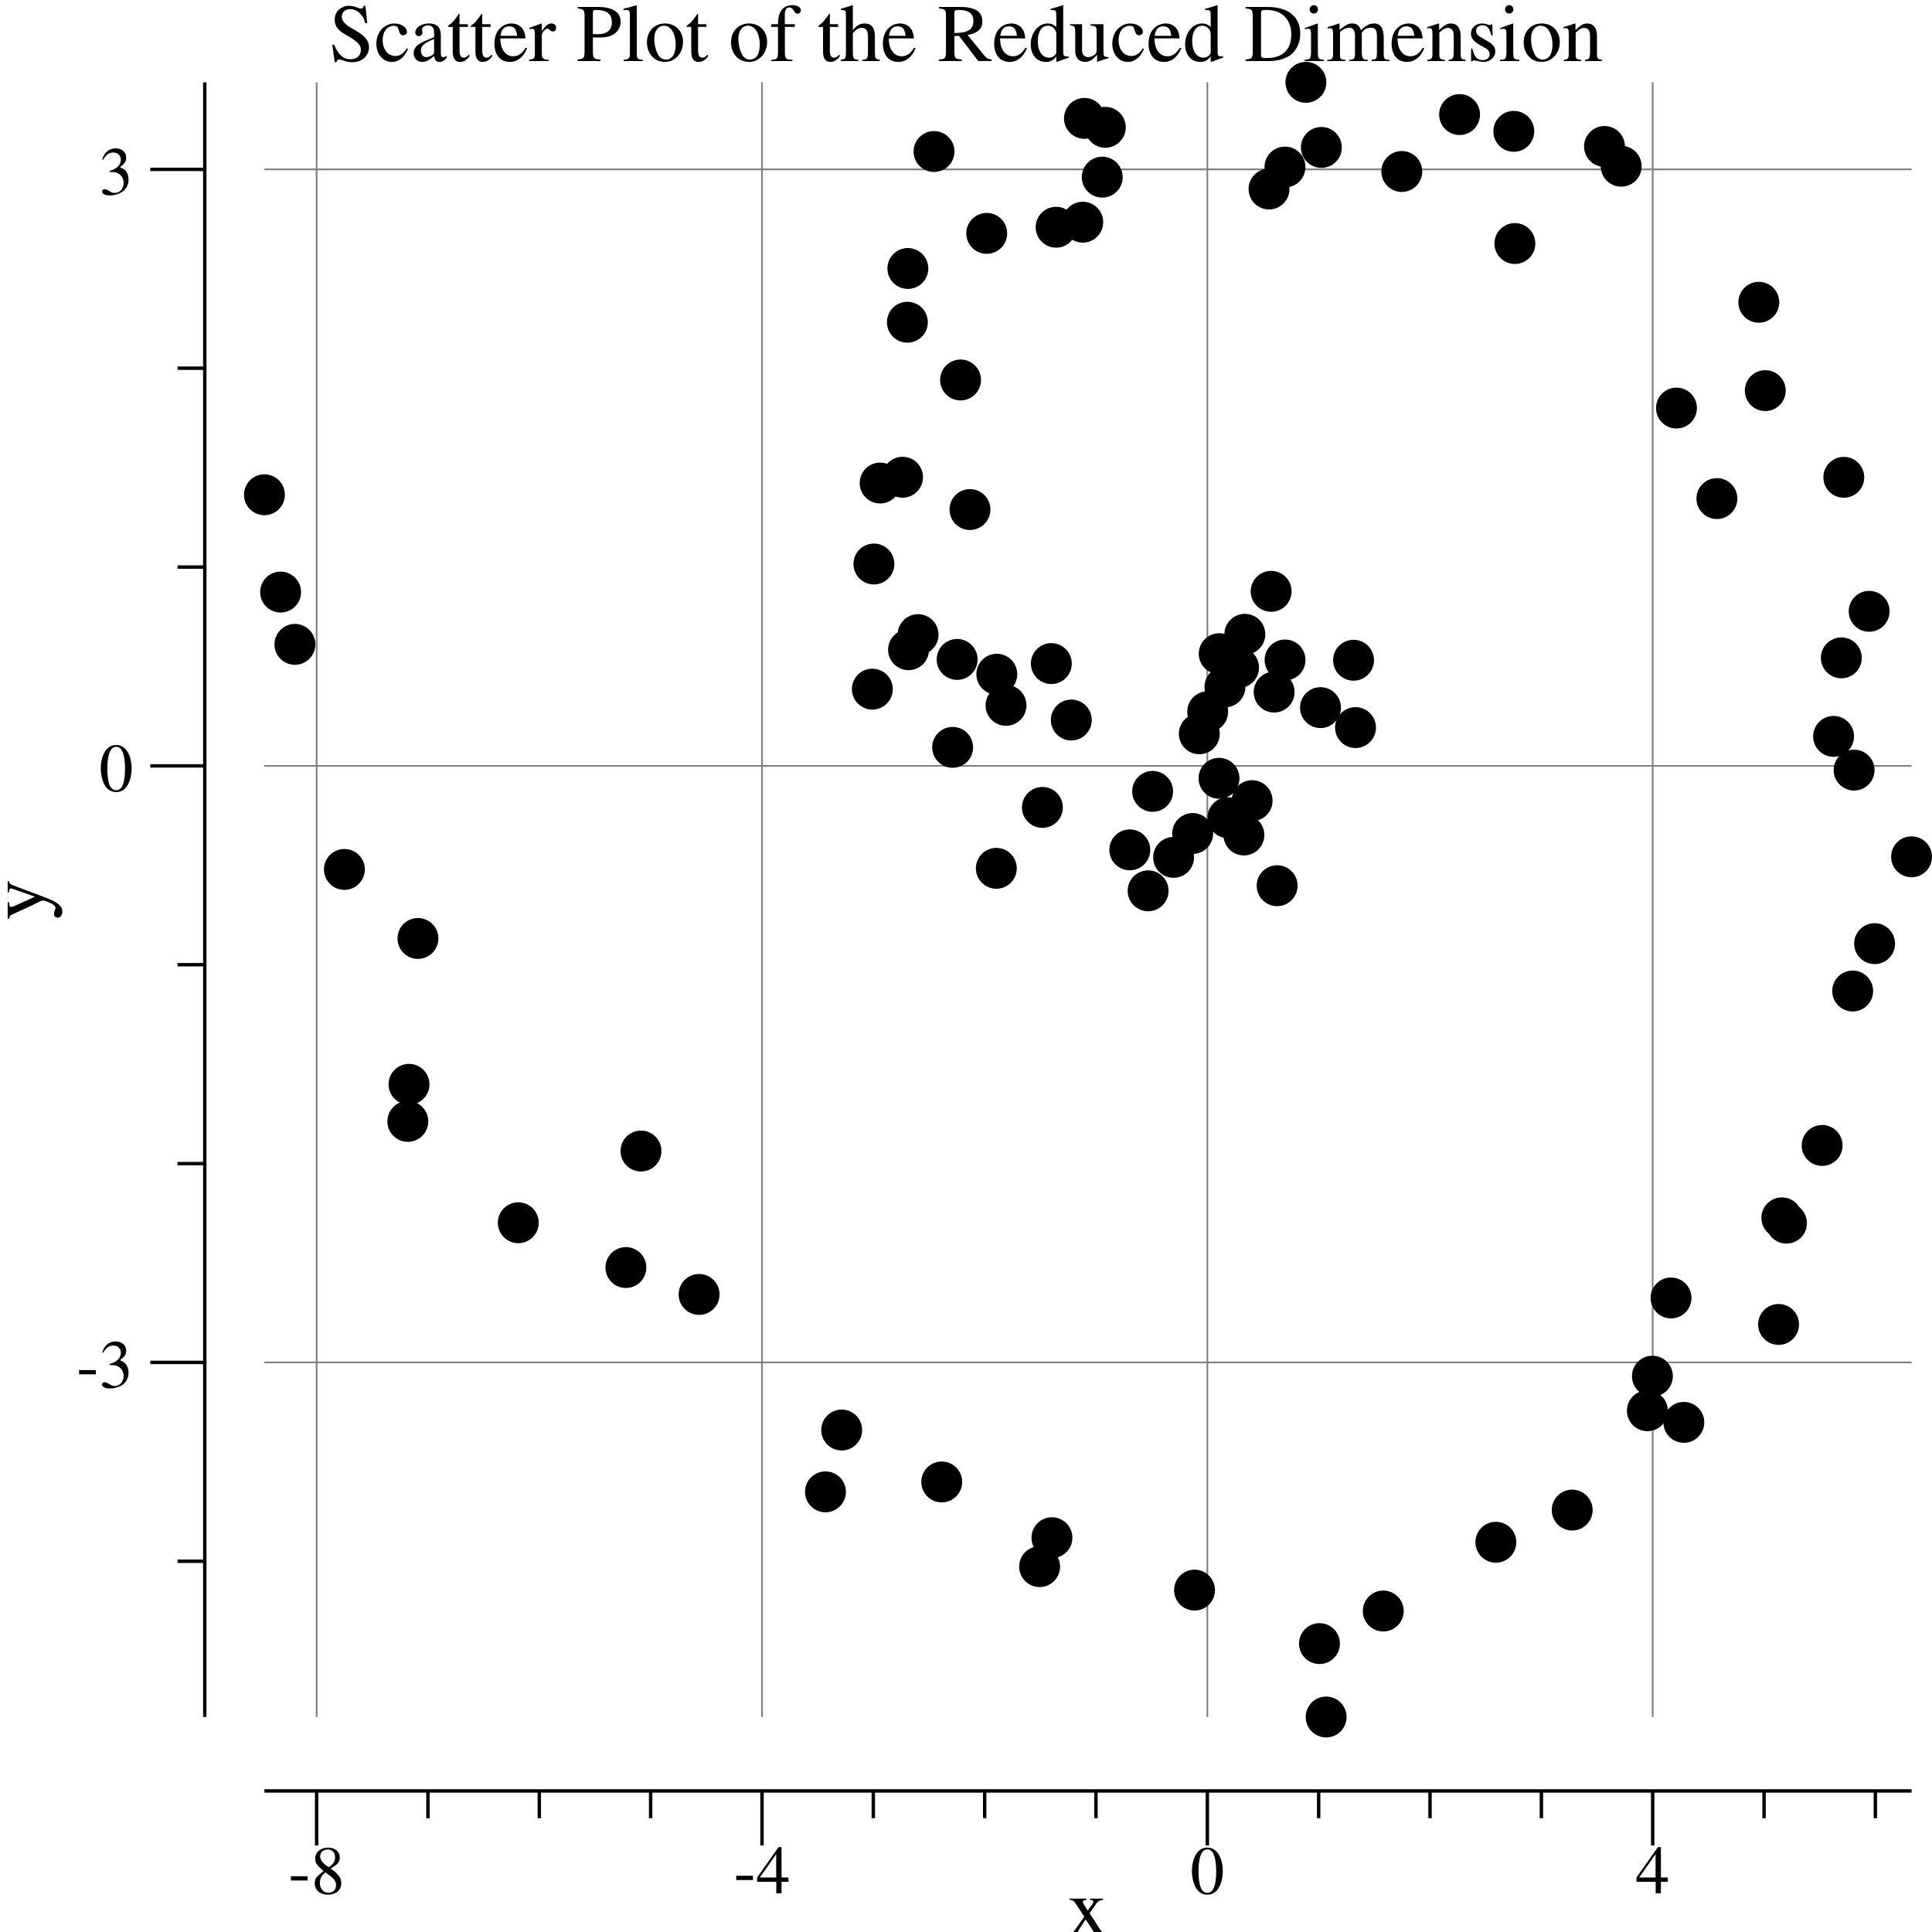
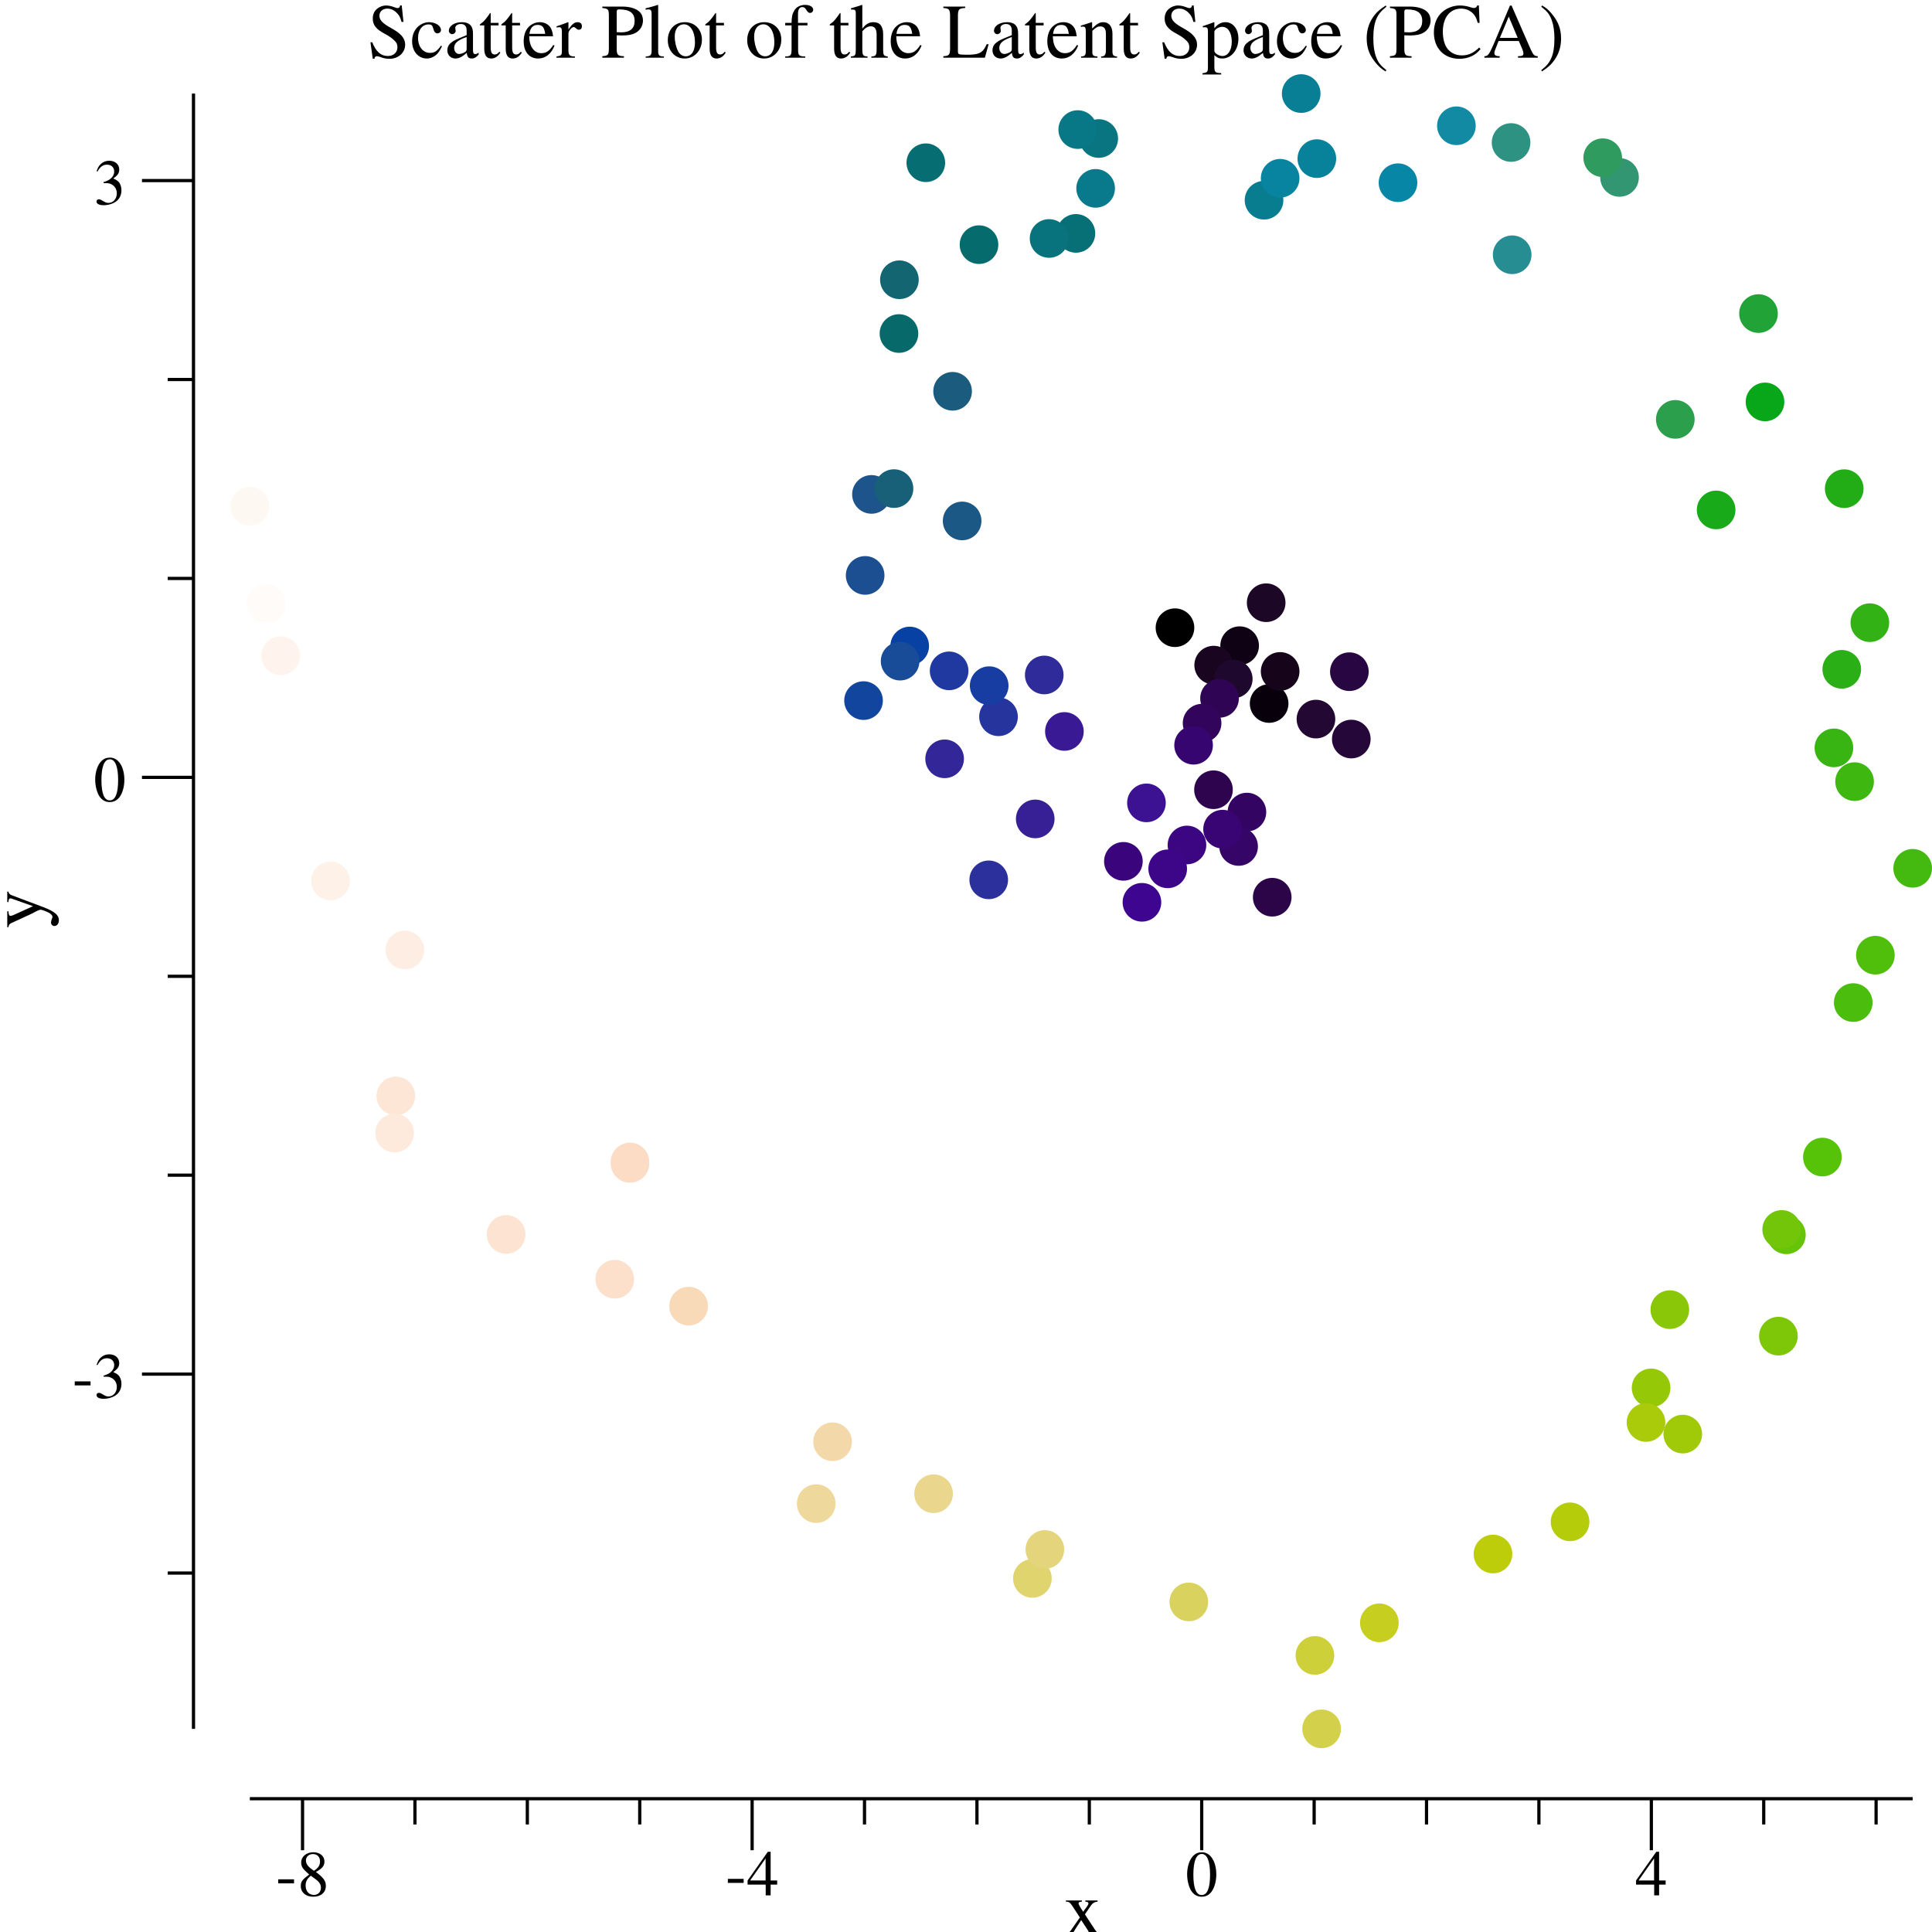
- <svg xmlns="http://www.w3.org/2000/svg" width="283.46pt" height="283.46pt" viewBox="0 0 283.46 283.46">
-   <g transform="scale(1, -1) translate(0, -283.46)">
-     <path d="M0,0L283.46,0L283.46,283.46L0,283.46Z" style="fill:#FFFFFF" />
-     <text x="48.252" y="-274.5" transform="scale(1, -1)" style="font-family:Times;font-weight:normal;font-style:normal;font-size:12px">S</text>
-     <text x="54.926" y="-274.5" transform="scale(1, -1)" style="font-family:Times;font-weight:normal;font-style:normal;font-size:12px">c</text>
-     <text x="60.252" y="-274.5" transform="scale(1, -1)" style="font-family:Times;font-weight:normal;font-style:normal;font-size:12px">a</text>
-     <text x="65.578" y="-274.5" transform="scale(1, -1)" style="font-family:Times;font-weight:normal;font-style:normal;font-size:12px">t</text>
-     <text x="68.912" y="-274.5" transform="scale(1, -1)" style="font-family:Times;font-weight:normal;font-style:normal;font-size:12px">t</text>
-     <text x="72.246" y="-274.5" transform="scale(1, -1)" style="font-family:Times;font-weight:normal;font-style:normal;font-size:12px">e</text>
-     <text x="77.572" y="-274.5" transform="scale(1, -1)" style="font-family:Times;font-weight:normal;font-style:normal;font-size:12px">r</text>
-     <text x="81.568" y="-274.5" transform="scale(1, -1)" style="font-family:Times;font-weight:normal;font-style:normal;font-size:12px"> </text>
-     <text x="84.568" y="-274.5" transform="scale(1, -1)" style="font-family:Times;font-weight:normal;font-style:normal;font-size:12px">P</text>
-     <text x="91.242" y="-274.5" transform="scale(1, -1)" style="font-family:Times;font-weight:normal;font-style:normal;font-size:12px">l</text>
-     <text x="94.576" y="-274.5" transform="scale(1, -1)" style="font-family:Times;font-weight:normal;font-style:normal;font-size:12px">o</text>
-     <text x="100.58" y="-274.5" transform="scale(1, -1)" style="font-family:Times;font-weight:normal;font-style:normal;font-size:12px">t</text>
-     <text x="103.91" y="-274.5" transform="scale(1, -1)" style="font-family:Times;font-weight:normal;font-style:normal;font-size:12px"> </text>
-     <text x="106.91" y="-274.5" transform="scale(1, -1)" style="font-family:Times;font-weight:normal;font-style:normal;font-size:12px">o</text>
-     <text x="112.91" y="-274.5" transform="scale(1, -1)" style="font-family:Times;font-weight:normal;font-style:normal;font-size:12px">f</text>
-     <text x="116.91" y="-274.5" transform="scale(1, -1)" style="font-family:Times;font-weight:normal;font-style:normal;font-size:12px"> </text>
-     <text x="119.91" y="-274.5" transform="scale(1, -1)" style="font-family:Times;font-weight:normal;font-style:normal;font-size:12px">t</text>
-     <text x="123.24" y="-274.5" transform="scale(1, -1)" style="font-family:Times;font-weight:normal;font-style:normal;font-size:12px">h</text>
-     <text x="129.24" y="-274.5" transform="scale(1, -1)" style="font-family:Times;font-weight:normal;font-style:normal;font-size:12px">e</text>
-     <text x="134.57" y="-274.5" transform="scale(1, -1)" style="font-family:Times;font-weight:normal;font-style:normal;font-size:12px"> </text>
-     <text x="137.57" y="-274.5" transform="scale(1, -1)" style="font-family:Times;font-weight:normal;font-style:normal;font-size:12px">R</text>
-     <text x="145.57" y="-274.5" transform="scale(1, -1)" style="font-family:Times;font-weight:normal;font-style:normal;font-size:12px">e</text>
-     <text x="150.9" y="-274.5" transform="scale(1, -1)" style="font-family:Times;font-weight:normal;font-style:normal;font-size:12px">d</text>
-     <text x="156.9" y="-274.5" transform="scale(1, -1)" style="font-family:Times;font-weight:normal;font-style:normal;font-size:12px">u</text>
-     <text x="162.9" y="-274.5" transform="scale(1, -1)" style="font-family:Times;font-weight:normal;font-style:normal;font-size:12px">c</text>
-     <text x="168.22" y="-274.5" transform="scale(1, -1)" style="font-family:Times;font-weight:normal;font-style:normal;font-size:12px">e</text>
-     <text x="173.55" y="-274.5" transform="scale(1, -1)" style="font-family:Times;font-weight:normal;font-style:normal;font-size:12px">d</text>
-     <text x="179.55" y="-274.5" transform="scale(1, -1)" style="font-family:Times;font-weight:normal;font-style:normal;font-size:12px"> </text>
-     <text x="182.55" y="-274.5" transform="scale(1, -1)" style="font-family:Times;font-weight:normal;font-style:normal;font-size:12px">D</text>
-     <text x="191.21" y="-274.5" transform="scale(1, -1)" style="font-family:Times;font-weight:normal;font-style:normal;font-size:12px">i</text>
-     <text x="194.55" y="-274.5" transform="scale(1, -1)" style="font-family:Times;font-weight:normal;font-style:normal;font-size:12px">m</text>
-     <text x="203.88" y="-274.5" transform="scale(1, -1)" style="font-family:Times;font-weight:normal;font-style:normal;font-size:12px">e</text>
-     <text x="209.21" y="-274.5" transform="scale(1, -1)" style="font-family:Times;font-weight:normal;font-style:normal;font-size:12px">n</text>
-     <text x="215.21" y="-274.5" transform="scale(1, -1)" style="font-family:Times;font-weight:normal;font-style:normal;font-size:12px">s</text>
-     <text x="219.88" y="-274.5" transform="scale(1, -1)" style="font-family:Times;font-weight:normal;font-style:normal;font-size:12px">i</text>
-     <text x="223.21" y="-274.5" transform="scale(1, -1)" style="font-family:Times;font-weight:normal;font-style:normal;font-size:12px">o</text>
-     <text x="229.21" y="-274.5" transform="scale(1, -1)" style="font-family:Times;font-weight:normal;font-style:normal;font-size:12px">n</text>
-     <text x="156.63" y="0.51" transform="scale(1, -1)" style="font-family:Times;font-weight:normal;font-style:normal;font-size:12px">x</text>
-     <text x="42.289" y="-5.62" transform="scale(1, -1)" style="font-family:Times;font-weight:normal;font-style:normal;font-size:10px">-</text>
-     <text x="45.619" y="-5.62" transform="scale(1, -1)" style="font-family:Times;font-weight:normal;font-style:normal;font-size:10px">8</text>
-     <text x="107.63" y="-5.685" transform="scale(1, -1)" style="font-family:Times;font-weight:normal;font-style:normal;font-size:10px">-</text>
-     <text x="110.96" y="-5.685" transform="scale(1, -1)" style="font-family:Times;font-weight:normal;font-style:normal;font-size:10px">4</text>
-     <text x="174.64" y="-5.62" transform="scale(1, -1)" style="font-family:Times;font-weight:normal;font-style:normal;font-size:10px">0</text>
-     <text x="239.98" y="-5.685" transform="scale(1, -1)" style="font-family:Times;font-weight:normal;font-style:normal;font-size:10px">4</text>
-     <path d="M46.454,12.698L46.454,20.698" style="fill:none;stroke:#000000;stroke-width:0.5" />
-     <path d="M111.8,12.698L111.8,20.698" style="fill:none;stroke:#000000;stroke-width:0.5" />
-     <path d="M177.14,12.698L177.14,20.698" style="fill:none;stroke:#000000;stroke-width:0.5" />
-     <path d="M242.48,12.698L242.48,20.698" style="fill:none;stroke:#000000;stroke-width:0.5" />
-     <path d="M62.789,16.698L62.789,20.698" style="fill:none;stroke:#000000;stroke-width:0.5" />
-     <path d="M79.125,16.698L79.125,20.698" style="fill:none;stroke:#000000;stroke-width:0.5" />
-     <path d="M95.46,16.698L95.46,20.698" style="fill:none;stroke:#000000;stroke-width:0.5" />
-     <path d="M128.13,16.698L128.13,20.698" style="fill:none;stroke:#000000;stroke-width:0.5" />
-     <path d="M144.47,16.698L144.47,20.698" style="fill:none;stroke:#000000;stroke-width:0.5" />
-     <path d="M160.8,16.698L160.8,20.698" style="fill:none;stroke:#000000;stroke-width:0.5" />
-     <path d="M193.47,16.698L193.47,20.698" style="fill:none;stroke:#000000;stroke-width:0.5" />
-     <path d="M209.81,16.698L209.81,20.698" style="fill:none;stroke:#000000;stroke-width:0.5" />
-     <path d="M226.15,16.698L226.15,20.698" style="fill:none;stroke:#000000;stroke-width:0.5" />
-     <path d="M258.82,16.698L258.82,20.698" style="fill:none;stroke:#000000;stroke-width:0.5" />
-     <path d="M275.15,16.698L275.15,20.698" style="fill:none;stroke:#000000;stroke-width:0.5" />
-     <path d="M38.795,20.698L280.46,20.698" style="fill:none;stroke:#000000;stroke-width:0.5" />
+ <svg xmlns="http://www.w3.org/2000/svg" width="300pt" height="300pt" viewBox="0 0 300 300">
+   <g transform="scale(1, -1) translate(0, -300)">
+     <path d="M0,0L300,0L300,300L0,300Z" style="fill:#FFFFFF" />
+     <text x="57.023" y="-291.04" transform="scale(1, -1)" style="font-family:Times;font-weight:normal;font-style:normal;font-size:12px">S</text>
+     <text x="63.697" y="-291.04" transform="scale(1, -1)" style="font-family:Times;font-weight:normal;font-style:normal;font-size:12px">c</text>
+     <text x="69.023" y="-291.04" transform="scale(1, -1)" style="font-family:Times;font-weight:normal;font-style:normal;font-size:12px">a</text>
+     <text x="74.35" y="-291.04" transform="scale(1, -1)" style="font-family:Times;font-weight:normal;font-style:normal;font-size:12px">t</text>
+     <text x="77.684" y="-291.04" transform="scale(1, -1)" style="font-family:Times;font-weight:normal;font-style:normal;font-size:12px">t</text>
+     <text x="81.018" y="-291.04" transform="scale(1, -1)" style="font-family:Times;font-weight:normal;font-style:normal;font-size:12px">e</text>
+     <text x="86.344" y="-291.04" transform="scale(1, -1)" style="font-family:Times;font-weight:normal;font-style:normal;font-size:12px">r</text>
+     <text x="90.34" y="-291.04" transform="scale(1, -1)" style="font-family:Times;font-weight:normal;font-style:normal;font-size:12px"> </text>
+     <text x="93.34" y="-291.04" transform="scale(1, -1)" style="font-family:Times;font-weight:normal;font-style:normal;font-size:12px">P</text>
+     <text x="100.01" y="-291.04" transform="scale(1, -1)" style="font-family:Times;font-weight:normal;font-style:normal;font-size:12px">l</text>
+     <text x="103.35" y="-291.04" transform="scale(1, -1)" style="font-family:Times;font-weight:normal;font-style:normal;font-size:12px">o</text>
+     <text x="109.35" y="-291.04" transform="scale(1, -1)" style="font-family:Times;font-weight:normal;font-style:normal;font-size:12px">t</text>
+     <text x="112.68" y="-291.04" transform="scale(1, -1)" style="font-family:Times;font-weight:normal;font-style:normal;font-size:12px"> </text>
+     <text x="115.68" y="-291.04" transform="scale(1, -1)" style="font-family:Times;font-weight:normal;font-style:normal;font-size:12px">o</text>
+     <text x="121.68" y="-291.04" transform="scale(1, -1)" style="font-family:Times;font-weight:normal;font-style:normal;font-size:12px">f</text>
+     <text x="125.68" y="-291.04" transform="scale(1, -1)" style="font-family:Times;font-weight:normal;font-style:normal;font-size:12px"> </text>
+     <text x="128.68" y="-291.04" transform="scale(1, -1)" style="font-family:Times;font-weight:normal;font-style:normal;font-size:12px">t</text>
+     <text x="132.01" y="-291.04" transform="scale(1, -1)" style="font-family:Times;font-weight:normal;font-style:normal;font-size:12px">h</text>
+     <text x="138.01" y="-291.04" transform="scale(1, -1)" style="font-family:Times;font-weight:normal;font-style:normal;font-size:12px">e</text>
+     <text x="143.34" y="-291.04" transform="scale(1, -1)" style="font-family:Times;font-weight:normal;font-style:normal;font-size:12px"> </text>
+     <text x="146.34" y="-291.04" transform="scale(1, -1)" style="font-family:Times;font-weight:normal;font-style:normal;font-size:12px">L</text>
+     <text x="153.67" y="-291.04" transform="scale(1, -1)" style="font-family:Times;font-weight:normal;font-style:normal;font-size:12px">a</text>
+     <text x="158.99" y="-291.04" transform="scale(1, -1)" style="font-family:Times;font-weight:normal;font-style:normal;font-size:12px">t</text>
+     <text x="162.33" y="-291.04" transform="scale(1, -1)" style="font-family:Times;font-weight:normal;font-style:normal;font-size:12px">e</text>
+     <text x="167.65" y="-291.04" transform="scale(1, -1)" style="font-family:Times;font-weight:normal;font-style:normal;font-size:12px">n</text>
+     <text x="173.65" y="-291.04" transform="scale(1, -1)" style="font-family:Times;font-weight:normal;font-style:normal;font-size:12px">t</text>
+     <text x="176.99" y="-291.04" transform="scale(1, -1)" style="font-family:Times;font-weight:normal;font-style:normal;font-size:12px"> </text>
+     <text x="179.99" y="-291.04" transform="scale(1, -1)" style="font-family:Times;font-weight:normal;font-style:normal;font-size:12px">S</text>
+     <text x="186.66" y="-291.04" transform="scale(1, -1)" style="font-family:Times;font-weight:normal;font-style:normal;font-size:12px">p</text>
+     <text x="192.66" y="-291.04" transform="scale(1, -1)" style="font-family:Times;font-weight:normal;font-style:normal;font-size:12px">a</text>
+     <text x="197.99" y="-291.04" transform="scale(1, -1)" style="font-family:Times;font-weight:normal;font-style:normal;font-size:12px">c</text>
+     <text x="203.31" y="-291.04" transform="scale(1, -1)" style="font-family:Times;font-weight:normal;font-style:normal;font-size:12px">e</text>
+     <text x="208.64" y="-291.04" transform="scale(1, -1)" style="font-family:Times;font-weight:normal;font-style:normal;font-size:12px"> </text>
+     <text x="211.64" y="-291.04" transform="scale(1, -1)" style="font-family:Times;font-weight:normal;font-style:normal;font-size:12px">(</text>
+     <text x="215.64" y="-291.04" transform="scale(1, -1)" style="font-family:Times;font-weight:normal;font-style:normal;font-size:12px">P</text>
+     <text x="222.31" y="-291.04" transform="scale(1, -1)" style="font-family:Times;font-weight:normal;font-style:normal;font-size:12px">C</text>
+     <text x="230.31" y="-291.04" transform="scale(1, -1)" style="font-family:Times;font-weight:normal;font-style:normal;font-size:12px">A</text>
+     <text x="238.98" y="-291.04" transform="scale(1, -1)" style="font-family:Times;font-weight:normal;font-style:normal;font-size:12px">)</text>
+     <text x="165.23" y="0.51" transform="scale(1, -1)" style="font-family:Times;font-weight:normal;font-style:normal;font-size:12px">x</text>
+     <text x="42.813" y="-5.62" transform="scale(1, -1)" style="font-family:Times;font-weight:normal;font-style:normal;font-size:10px">-</text>
+     <text x="46.143" y="-5.62" transform="scale(1, -1)" style="font-family:Times;font-weight:normal;font-style:normal;font-size:10px">8</text>
+     <text x="112.63" y="-5.685" transform="scale(1, -1)" style="font-family:Times;font-weight:normal;font-style:normal;font-size:10px">-</text>
+     <text x="115.96" y="-5.685" transform="scale(1, -1)" style="font-family:Times;font-weight:normal;font-style:normal;font-size:10px">4</text>
+     <text x="184.1" y="-5.62" transform="scale(1, -1)" style="font-family:Times;font-weight:normal;font-style:normal;font-size:10px">0</text>
+     <text x="253.92" y="-5.685" transform="scale(1, -1)" style="font-family:Times;font-weight:normal;font-style:normal;font-size:10px">4</text>
+     <path d="M46.978,12.698L46.978,20.698" style="fill:none;stroke:#000000;stroke-width:0.5" />
+     <path d="M116.79,12.698L116.79,20.698" style="fill:none;stroke:#000000;stroke-width:0.5" />
+     <path d="M186.6,12.698L186.6,20.698" style="fill:none;stroke:#000000;stroke-width:0.5" />
+     <path d="M256.42,12.698L256.42,20.698" style="fill:none;stroke:#000000;stroke-width:0.5" />
+     <path d="M64.431,16.698L64.431,20.698" style="fill:none;stroke:#000000;stroke-width:0.5" />
+     <path d="M81.884,16.698L81.884,20.698" style="fill:none;stroke:#000000;stroke-width:0.5" />
+     <path d="M99.338,16.698L99.338,20.698" style="fill:none;stroke:#000000;stroke-width:0.5" />
+     <path d="M134.24,16.698L134.24,20.698" style="fill:none;stroke:#000000;stroke-width:0.5" />
+     <path d="M151.7,16.698L151.7,20.698" style="fill:none;stroke:#000000;stroke-width:0.5" />
+     <path d="M169.15,16.698L169.15,20.698" style="fill:none;stroke:#000000;stroke-width:0.5" />
+     <path d="M204.06,16.698L204.06,20.698" style="fill:none;stroke:#000000;stroke-width:0.5" />
+     <path d="M221.51,16.698L221.51,20.698" style="fill:none;stroke:#000000;stroke-width:0.5" />
+     <path d="M238.96,16.698L238.96,20.698" style="fill:none;stroke:#000000;stroke-width:0.5" />
+     <path d="M273.87,16.698L273.87,20.698" style="fill:none;stroke:#000000;stroke-width:0.5" />
+     <path d="M291.32,16.698L291.32,20.698" style="fill:none;stroke:#000000;stroke-width:0.5" />
+     <path d="M38.795,20.698L297,20.698" style="fill:none;stroke:#000000;stroke-width:0.5" />
    <g transform="rotate(90)">
-       <text x="148.46" y="6.535" transform="scale(1, -1)" style="font-family:Times;font-weight:normal;font-style:normal;font-size:12px">y</text>
+       <text x="155.85" y="6.535" transform="scale(1, -1)" style="font-family:Times;font-weight:normal;font-style:normal;font-size:12px">y</text>
    </g>
-     <text x="11.215" y="-79.882" transform="scale(1, -1)" style="font-family:Times;font-weight:normal;font-style:normal;font-size:10px">-</text>
-     <text x="14.545" y="-79.882" transform="scale(1, -1)" style="font-family:Times;font-weight:normal;font-style:normal;font-size:10px">3</text>
-     <text x="14.545" y="-167.39" transform="scale(1, -1)" style="font-family:Times;font-weight:normal;font-style:normal;font-size:10px">0</text>
-     <text x="14.545" y="-254.93" transform="scale(1, -1)" style="font-family:Times;font-weight:normal;font-style:normal;font-size:10px">3</text>
-     <path d="M22.045,83.569L30.045,83.569" style="fill:none;stroke:#000000;stroke-width:0.5" />
-     <path d="M22.045,171.09L30.045,171.09" style="fill:none;stroke:#000000;stroke-width:0.5" />
-     <path d="M22.045,258.61L30.045,258.61" style="fill:none;stroke:#000000;stroke-width:0.5" />
-     <path d="M26.045,54.395L30.045,54.395" style="fill:none;stroke:#000000;stroke-width:0.5" />
-     <path d="M26.045,112.74L30.045,112.74" style="fill:none;stroke:#000000;stroke-width:0.5" />
-     <path d="M26.045,141.92L30.045,141.92" style="fill:none;stroke:#000000;stroke-width:0.5" />
-     <path d="M26.045,200.26L30.045,200.26" style="fill:none;stroke:#000000;stroke-width:0.5" />
-     <path d="M26.045,229.44L30.045,229.44" style="fill:none;stroke:#000000;stroke-width:0.5" />
-     <path d="M30.045,31.544L30.045,271.38" style="fill:none;stroke:#000000;stroke-width:0.5" />
-     <path d="M46.454,31.544L46.454,271.38" style="fill:none;stroke:#808080;stroke-width:0.25" />
-     <path d="M111.8,31.544L111.8,271.38" style="fill:none;stroke:#808080;stroke-width:0.25" />
-     <path d="M177.14,31.544L177.14,271.38" style="fill:none;stroke:#808080;stroke-width:0.25" />
-     <path d="M242.48,31.544L242.48,271.38" style="fill:none;stroke:#808080;stroke-width:0.25" />
-     <path d="M38.795,83.569L280.46,83.569" style="fill:none;stroke:#808080;stroke-width:0.25" />
-     <path d="M38.795,171.09L280.46,171.09" style="fill:none;stroke:#808080;stroke-width:0.25" />
-     <path d="M38.795,258.61L280.46,258.61" style="fill:none;stroke:#808080;stroke-width:0.25" />
-     <path d="M176.25,193.03A3,3 0 1 1 170.25,193.03A3,3 0 1 1 176.25,193.03Z" style="fill:#FFFFFE" />
-     <path d="M189.94,181.92A3,3 0 1 1 183.94,181.92A3,3 0 1 1 189.94,181.92Z" />
-     <path d="M185.64,190.4A3,3 0 1 1 179.64,190.4A3,3 0 1 1 185.64,190.4Z" />
-     <path d="M191.54,186.63A3,3 0 1 1 185.54,186.63A3,3 0 1 1 191.54,186.63Z" />
-     <path d="M181.88,187.55A3,3 0 1 1 175.88,187.55A3,3 0 1 1 181.88,187.55Z" />
-     <path d="M189.5,196.7A3,3 0 1 1 183.5,196.7A3,3 0 1 1 189.5,196.7Z" />
-     <path d="M184.72,185.52A3,3 0 1 1 178.72,185.52A3,3 0 1 1 184.72,185.52Z" />
-     <path d="M196.74,179.64A3,3 0 1 1 190.74,179.64A3,3 0 1 1 196.74,179.64Z" />
-     <path d="M201.88,176.71A3,3 0 1 1 195.88,176.71A3,3 0 1 1 201.88,176.71Z" />
-     <path d="M201.59,186.59A3,3 0 1 1 195.59,186.59A3,3 0 1 1 201.59,186.59Z" />
-     <path d="M190.38,153.51A3,3 0 1 1 184.38,153.51A3,3 0 1 1 190.38,153.51Z" />
-     <path d="M181.85,169.27A3,3 0 1 1 175.85,169.27A3,3 0 1 1 181.85,169.27Z" />
-     <path d="M182.72,182.67A3,3 0 1 1 176.72,182.67A3,3 0 1 1 182.72,182.67Z" />
-     <path d="M180.19,179.04A3,3 0 1 1 174.19,179.04A3,3 0 1 1 180.19,179.04Z" />
-     <path d="M186.71,165.99A3,3 0 1 1 180.71,165.99A3,3 0 1 1 186.71,165.99Z" />
-     <path d="M185.5,160.95A3,3 0 1 1 179.5,160.95A3,3 0 1 1 185.5,160.95Z" />
-     <path d="M178.96,175.8A3,3 0 1 1 172.96,175.8A3,3 0 1 1 178.96,175.8Z" />
-     <path d="M183.16,163.49A3,3 0 1 1 177.16,163.49A3,3 0 1 1 183.16,163.49Z" />
-     <path d="M168.76,158.77A3,3 0 1 1 162.76,158.77A3,3 0 1 1 168.76,158.77Z" />
-     <path d="M177.99,161.17A3,3 0 1 1 171.99,161.17A3,3 0 1 1 177.99,161.17Z" />
-     <path d="M175.19,157.67A3,3 0 1 1 169.19,157.67A3,3 0 1 1 175.19,157.67Z" />
-     <path d="M171.45,152.76A3,3 0 1 1 165.45,152.76A3,3 0 1 1 171.45,152.76Z" />
-     <path d="M172.11,167.35A3,3 0 1 1 166.11,167.35A3,3 0 1 1 172.11,167.35Z" />
-     <path d="M160.18,177.82A3,3 0 1 1 154.18,177.82A3,3 0 1 1 160.18,177.82Z" />
-     <path d="M155.94,165A3,3 0 1 1 149.94,165A3,3 0 1 1 155.94,165Z" />
-     <path d="M142.77,173.81A3,3 0 1 1 136.77,173.81A3,3 0 1 1 142.77,173.81Z" />
-     <path d="M157.25,186.1A3,3 0 1 1 151.25,186.1A3,3 0 1 1 157.25,186.1Z" />
-     <path d="M149.18,156.06A3,3 0 1 1 143.18,156.06A3,3 0 1 1 149.18,156.06Z" />
-     <path d="M150.6,179.97A3,3 0 1 1 144.6,179.97A3,3 0 1 1 150.6,179.97Z" />
-     <path d="M143.43,186.71A3,3 0 1 1 137.43,186.71A3,3 0 1 1 143.43,186.71Z" />
-     <path d="M149.25,184.54A3,3 0 1 1 143.25,184.54A3,3 0 1 1 149.25,184.54Z" />
-     <path d="M137.7,190.35A3,3 0 1 1 131.7,190.35A3,3 0 1 1 137.7,190.35Z" />
-     <path d="M130.99,182.35A3,3 0 1 1 124.99,182.35A3,3 0 1 1 130.99,182.35Z" />
-     <path d="M136.3,188.13A3,3 0 1 1 130.3,188.13A3,3 0 1 1 136.3,188.13Z" />
-     <path d="M131.22,200.71A3,3 0 1 1 125.22,200.71A3,3 0 1 1 131.22,200.71Z" />
-     <path d="M132.13,212.59A3,3 0 1 1 126.13,212.59A3,3 0 1 1 132.13,212.59Z" />
-     <path d="M145.31,208.7A3,3 0 1 1 139.31,208.7A3,3 0 1 1 145.31,208.7Z" />
-     <path d="M143.93,227.71A3,3 0 1 1 137.93,227.71A3,3 0 1 1 143.93,227.71Z" />
-     <path d="M135.42,213.44A3,3 0 1 1 129.42,213.44A3,3 0 1 1 135.42,213.44Z" />
-     <path d="M136.2,244.07A3,3 0 1 1 130.2,244.07A3,3 0 1 1 136.2,244.07Z" />
-     <path d="M136.13,236.18A3,3 0 1 1 130.13,236.18A3,3 0 1 1 136.13,236.18Z" />
-     <path d="M147.77,249.22A3,3 0 1 1 141.77,249.22A3,3 0 1 1 147.77,249.22Z" />
-     <path d="M140.04,261.23A3,3 0 1 1 134.04,261.23A3,3 0 1 1 140.04,261.23Z" />
-     <path d="M161.86,250.86A3,3 0 1 1 155.86,250.86A3,3 0 1 1 161.86,250.86Z" />
-     <path d="M157.95,250.12A3,3 0 1 1 151.95,250.12A3,3 0 1 1 157.95,250.12Z" />
-     <path d="M165.17,264.78A3,3 0 1 1 159.17,264.78A3,3 0 1 1 165.17,264.78Z" />
-     <path d="M162.11,266.09A3,3 0 1 1 156.11,266.09A3,3 0 1 1 162.11,266.09Z" />
-     <path d="M164.72,257.47A3,3 0 1 1 158.72,257.47A3,3 0 1 1 164.72,257.47Z" />
-     <path d="M189.19,255.73A3,3 0 1 1 183.19,255.73A3,3 0 1 1 189.19,255.73Z" />
-     <path d="M194.6,271.38A3,3 0 1 1 188.6,271.38A3,3 0 1 1 194.6,271.38Z" />
-     <path d="M196.87,261.83A3,3 0 1 1 190.87,261.83A3,3 0 1 1 196.87,261.83Z" />
-     <path d="M191.53,258.95A3,3 0 1 1 185.53,258.95A3,3 0 1 1 191.53,258.95Z" />
-     <path d="M208.67,258.3A3,3 0 1 1 202.67,258.3A3,3 0 1 1 208.67,258.3Z" />
-     <path d="M217.15,266.65A3,3 0 1 1 211.15,266.65A3,3 0 1 1 217.15,266.65Z" />
-     <path d="M225.26,247.73A3,3 0 1 1 219.26,247.73A3,3 0 1 1 225.26,247.73Z" />
-     <path d="M225.1,264.19A3,3 0 1 1 219.1,264.19A3,3 0 1 1 225.1,264.19Z" />
-     <path d="M240.86,259.07A3,3 0 1 1 234.86,259.07A3,3 0 1 1 240.86,259.07Z" />
-     <path d="M238.41,261.97A3,3 0 1 1 232.41,261.97A3,3 0 1 1 238.41,261.97Z" />
-     <path d="M248.97,223.59A3,3 0 1 1 242.97,223.59A3,3 0 1 1 248.97,223.59Z" />
-     <path d="M261.05,239.11A3,3 0 1 1 255.05,239.11A3,3 0 1 1 261.05,239.11Z" />
-     <path d="M262,226.15A3,3 0 1 1 256,226.15A3,3 0 1 1 262,226.15Z" />
-     <path d="M254.9,210.31A3,3 0 1 1 248.9,210.31A3,3 0 1 1 254.9,210.31Z" />
-     <path d="M273.52,213.43A3,3 0 1 1 267.52,213.43A3,3 0 1 1 273.52,213.43Z" />
-     <path d="M273.16,186.94A3,3 0 1 1 267.16,186.94A3,3 0 1 1 273.16,186.94Z" />
-     <path d="M277.24,193.77A3,3 0 1 1 271.24,193.77A3,3 0 1 1 277.24,193.77Z" />
-     <path d="M272.02,175.42A3,3 0 1 1 266.02,175.42A3,3 0 1 1 272.02,175.42Z" />
-     <path d="M275.03,170.47A3,3 0 1 1 269.03,170.47A3,3 0 1 1 275.03,170.47Z" />
-     <path d="M283.46,157.75A3,3 0 1 1 277.46,157.75A3,3 0 1 1 283.46,157.75Z" />
-     <path d="M274.82,138.06A3,3 0 1 1 268.82,138.06A3,3 0 1 1 274.82,138.06Z" />
-     <path d="M278.04,145.01A3,3 0 1 1 272.04,145.01A3,3 0 1 1 278.04,145.01Z" />
-     <path d="M270.34,115.4A3,3 0 1 1 264.34,115.4A3,3 0 1 1 270.34,115.4Z" />
-     <path d="M265.11,104A3,3 0 1 1 259.11,104A3,3 0 1 1 265.11,104Z" />
-     <path d="M264.43,104.78A3,3 0 1 1 258.43,104.78A3,3 0 1 1 264.43,104.78Z" />
-     <path d="M263.95,89.139A3,3 0 1 1 257.95,89.139A3,3 0 1 1 263.95,89.139Z" />
-     <path d="M248.17,93.025A3,3 0 1 1 242.17,93.025A3,3 0 1 1 248.17,93.025Z" />
-     <path d="M245.44,81.549A3,3 0 1 1 239.44,81.549A3,3 0 1 1 245.44,81.549Z" />
-     <path d="M250.05,74.773A3,3 0 1 1 244.05,74.773A3,3 0 1 1 250.05,74.773Z" />
-     <path d="M244.7,76.476A3,3 0 1 1 238.7,76.476A3,3 0 1 1 244.7,76.476Z" />
-     <path d="M233.67,61.904A3,3 0 1 1 227.67,61.904A3,3 0 1 1 233.67,61.904Z" />
-     <path d="M222.47,57.184A3,3 0 1 1 216.47,57.184A3,3 0 1 1 222.47,57.184Z" />
-     <path d="M205.95,47.095A3,3 0 1 1 199.95,47.095A3,3 0 1 1 205.95,47.095Z" />
-     <path d="M196.59,42.314A3,3 0 1 1 190.59,42.314A3,3 0 1 1 196.59,42.314Z" />
-     <path d="M197.57,31.544A3,3 0 1 1 191.57,31.544A3,3 0 1 1 197.57,31.544Z" />
-     <path d="M178.26,50.16A3,3 0 1 1 172.26,50.16A3,3 0 1 1 178.26,50.16Z" />
-     <path d="M155.53,53.606A3,3 0 1 1 149.53,53.606A3,3 0 1 1 155.53,53.606Z" />
-     <path d="M157.34,57.85A3,3 0 1 1 151.34,57.85A3,3 0 1 1 157.34,57.85Z" />
-     <path d="M141.17,66.03A3,3 0 1 1 135.17,66.03A3,3 0 1 1 141.17,66.03Z" />
-     <path d="M124.11,64.578A3,3 0 1 1 118.11,64.578A3,3 0 1 1 124.11,64.578Z" />
-     <path d="M126.49,73.649A3,3 0 1 1 120.49,73.649A3,3 0 1 1 126.49,73.649Z" />
-     <path d="M105.57,93.542A3,3 0 1 1 99.57,93.542A3,3 0 1 1 105.57,93.542Z" />
-     <path d="M97.044,114.58A3,3 0 1 1 91.044,114.58A3,3 0 1 1 97.044,114.58Z" />
-     <path d="M94.831,97.488A3,3 0 1 1 88.831,97.488A3,3 0 1 1 94.831,97.488Z" />
-     <path d="M79.041,104.06A3,3 0 1 1 73.041,104.06A3,3 0 1 1 79.041,104.06Z" />
-     <path d="M63.009,124.37A3,3 0 1 1 57.009,124.37A3,3 0 1 1 63.009,124.37Z" />
-     <path d="M62.838,118.93A3,3 0 1 1 56.838,118.93A3,3 0 1 1 62.838,118.93Z" />
-     <path d="M64.32,145.77A3,3 0 1 1 58.32,145.77A3,3 0 1 1 64.32,145.77Z" />
-     <path d="M53.529,155.9A3,3 0 1 1 47.529,155.9A3,3 0 1 1 53.529,155.9Z" />
-     <path d="M46.268,188.92A3,3 0 1 1 40.268,188.92A3,3 0 1 1 46.268,188.92Z" />
-     <path d="M41.795,210.87A3,3 0 1 1 35.795,210.87A3,3 0 1 1 41.795,210.87Z" />
-     <path d="M44.169,196.59A3,3 0 1 1 38.169,196.59A3,3 0 1 1 44.169,196.59Z" />
+     <text x="11.215" y="-82.94" transform="scale(1, -1)" style="font-family:Times;font-weight:normal;font-style:normal;font-size:10px">-</text>
+     <text x="14.545" y="-82.94" transform="scale(1, -1)" style="font-family:Times;font-weight:normal;font-style:normal;font-size:10px">3</text>
+     <text x="14.545" y="-175.59" transform="scale(1, -1)" style="font-family:Times;font-weight:normal;font-style:normal;font-size:10px">0</text>
+     <text x="14.545" y="-268.27" transform="scale(1, -1)" style="font-family:Times;font-weight:normal;font-style:normal;font-size:10px">3</text>
+     <path d="M22.045,86.627L30.045,86.627" style="fill:none;stroke:#000000;stroke-width:0.5" />
+     <path d="M22.045,179.29L30.045,179.29" style="fill:none;stroke:#000000;stroke-width:0.5" />
+     <path d="M22.045,271.96L30.045,271.96" style="fill:none;stroke:#000000;stroke-width:0.5" />
+     <path d="M26.045,55.738L30.045,55.738" style="fill:none;stroke:#000000;stroke-width:0.5" />
+     <path d="M26.045,117.52L30.045,117.52" style="fill:none;stroke:#000000;stroke-width:0.5" />
+     <path d="M26.045,148.4L30.045,148.4" style="fill:none;stroke:#000000;stroke-width:0.5" />
+     <path d="M26.045,210.18L30.045,210.18" style="fill:none;stroke:#000000;stroke-width:0.5" />
+     <path d="M26.045,241.07L30.045,241.07" style="fill:none;stroke:#000000;stroke-width:0.5" />
+     <path d="M30.045,31.544L30.045,285.47" style="fill:none;stroke:#000000;stroke-width:0.5" />
+     <path d="M185.45,202.53A3,3 0 1 1 179.45,202.53A3,3 0 1 1 185.45,202.53Z" />
+     <path d="M200.07,190.76A3,3 0 1 1 194.07,190.76A3,3 0 1 1 200.07,190.76Z" style="fill:#08010B" />
+     <path d="M195.49,199.74A3,3 0 1 1 189.49,199.74A3,3 0 1 1 195.49,199.74Z" style="fill:#0F0214" />
+     <path d="M201.78,195.74A3,3 0 1 1 195.78,195.74A3,3 0 1 1 201.78,195.74Z" style="fill:#15041A" />
+     <path d="M191.46,196.72A3,3 0 1 1 185.46,196.72A3,3 0 1 1 191.46,196.72Z" style="fill:#190520" />
+     <path d="M199.61,206.41A3,3 0 1 1 193.61,206.41A3,3 0 1 1 199.61,206.41Z" style="fill:#1C0726" />
+     <path d="M194.5,194.57A3,3 0 1 1 188.5,194.57A3,3 0 1 1 194.5,194.57Z" style="fill:#1E082D" />
+     <path d="M207.34,188.34A3,3 0 1 1 201.34,188.34A3,3 0 1 1 207.34,188.34Z" style="fill:#220833" />
+     <path d="M212.83,185.24A3,3 0 1 1 206.83,185.24A3,3 0 1 1 212.83,185.24Z" style="fill:#25073A" />
+     <path d="M212.53,195.7A3,3 0 1 1 206.53,195.7A3,3 0 1 1 212.53,195.7Z" style="fill:#280641" />
+     <path d="M200.55,160.68A3,3 0 1 1 194.55,160.68A3,3 0 1 1 200.55,160.68Z" style="fill:#2C0448" />
+     <path d="M191.43,177.37A3,3 0 1 1 185.43,177.37A3,3 0 1 1 191.43,177.37Z" style="fill:#2E044F" />
+     <path d="M192.37,191.56A3,3 0 1 1 186.37,191.56A3,3 0 1 1 192.37,191.56Z" style="fill:#300455" />
+     <path d="M189.66,187.71A3,3 0 1 1 183.66,187.71A3,3 0 1 1 189.66,187.71Z" style="fill:#32045B" />
+     <path d="M196.62,173.9A3,3 0 1 1 190.62,173.9A3,3 0 1 1 196.62,173.9Z" style="fill:#340462" />
+     <path d="M195.33,168.56A3,3 0 1 1 189.33,168.56A3,3 0 1 1 195.33,168.56Z" style="fill:#360568" />
+     <path d="M188.34,184.28A3,3 0 1 1 182.34,184.28A3,3 0 1 1 188.34,184.28Z" style="fill:#37056F" />
+     <path d="M192.84,171.25A3,3 0 1 1 186.84,171.25A3,3 0 1 1 192.84,171.25Z" style="fill:#390575" />
+     <path d="M177.44,166.25A3,3 0 1 1 171.44,166.25A3,3 0 1 1 177.44,166.25Z" style="fill:#3A057C" />
+     <path d="M187.31,168.79A3,3 0 1 1 181.31,168.79A3,3 0 1 1 187.31,168.79Z" style="fill:#3C0683" />
+     <path d="M184.32,165.09A3,3 0 1 1 178.32,165.09A3,3 0 1 1 184.32,165.09Z" style="fill:#3D0689" />
+     <path d="M180.32,159.89A3,3 0 1 1 174.32,159.89A3,3 0 1 1 180.32,159.89Z" style="fill:#3E0690" />
+     <path d="M181.02,175.33A3,3 0 1 1 175.02,175.33A3,3 0 1 1 181.02,175.33Z" style="fill:#3C1192" />
+     <path d="M168.28,186.42A3,3 0 1 1 162.28,186.42A3,3 0 1 1 168.28,186.42Z" style="fill:#3A1994" />
+     <path d="M163.75,172.84A3,3 0 1 1 157.75,172.84A3,3 0 1 1 163.75,172.84Z" style="fill:#372096" />
+     <path d="M149.68,182.17A3,3 0 1 1 143.68,182.17A3,3 0 1 1 149.68,182.17Z" style="fill:#332698" />
+     <path d="M165.15,195.19A3,3 0 1 1 159.15,195.19A3,3 0 1 1 165.15,195.19Z" style="fill:#302B9A" />
+     <path d="M156.53,163.38A3,3 0 1 1 150.53,163.38A3,3 0 1 1 156.53,163.38Z" style="fill:#2B309C" />
+     <path d="M158.05,188.7A3,3 0 1 1 152.05,188.7A3,3 0 1 1 158.05,188.7Z" style="fill:#26349E" />
+     <path d="M150.38,195.83A3,3 0 1 1 144.38,195.83A3,3 0 1 1 150.38,195.83Z" style="fill:#1F39A0" />
+     <path d="M156.6,193.53A3,3 0 1 1 150.6,193.53A3,3 0 1 1 156.6,193.53Z" style="fill:#173DA2" />
+     <path d="M144.26,199.69A3,3 0 1 1 138.26,199.69A3,3 0 1 1 144.26,199.69Z" style="fill:#0841A4" />
+     <path d="M137.09,191.21A3,3 0 1 1 131.09,191.21A3,3 0 1 1 137.09,191.21Z" style="fill:#12469E" />
+     <path d="M142.77,197.34A3,3 0 1 1 136.77,197.34A3,3 0 1 1 142.77,197.34Z" style="fill:#184B98" />
+     <path d="M137.34,210.65A3,3 0 1 1 131.34,210.65A3,3 0 1 1 137.34,210.65Z" style="fill:#1B4F92" />
+     <path d="M138.32,223.23A3,3 0 1 1 132.32,223.23A3,3 0 1 1 138.32,223.23Z" style="fill:#1C548B" />
+     <path d="M152.4,219.11A3,3 0 1 1 146.4,219.11A3,3 0 1 1 152.4,219.11Z" style="fill:#1C5885" />
+     <path d="M150.92,239.24A3,3 0 1 1 144.92,239.24A3,3 0 1 1 150.92,239.24Z" style="fill:#1B5C7E" />
+     <path d="M141.82,224.13A3,3 0 1 1 135.82,224.13A3,3 0 1 1 141.82,224.13Z" style="fill:#186078" />
+     <path d="M142.66,256.56A3,3 0 1 1 136.66,256.56A3,3 0 1 1 142.66,256.56Z" style="fill:#126571" />
+     <path d="M142.59,248.21A3,3 0 1 1 136.59,248.21A3,3 0 1 1 142.59,248.21Z" style="fill:#08696B" />
+     <path d="M155.02,262.01A3,3 0 1 1 149.02,262.01A3,3 0 1 1 155.02,262.01Z" style="fill:#056B6D" />
+     <path d="M146.76,274.73A3,3 0 1 1 140.76,274.73A3,3 0 1 1 146.76,274.73Z" style="fill:#066E72" />
+     <path d="M170.07,263.76A3,3 0 1 1 164.07,263.76A3,3 0 1 1 170.07,263.76Z" style="fill:#077077" />
+     <path d="M165.9,262.97A3,3 0 1 1 159.9,262.97A3,3 0 1 1 165.9,262.97Z" style="fill:#08737C" />
+     <path d="M173.61,278.49A3,3 0 1 1 167.61,278.49A3,3 0 1 1 173.61,278.49Z" style="fill:#087581" />
+     <path d="M170.35,279.88A3,3 0 1 1 164.35,279.88A3,3 0 1 1 170.35,279.88Z" style="fill:#097886" />
+     <path d="M173.13,270.75A3,3 0 1 1 167.13,270.75A3,3 0 1 1 173.13,270.75Z" style="fill:#097A8B" />
+     <path d="M199.28,268.91A3,3 0 1 1 193.28,268.91A3,3 0 1 1 199.28,268.91Z" style="fill:#097D90" />
+     <path d="M205.05,285.47A3,3 0 1 1 199.05,285.47A3,3 0 1 1 205.05,285.47Z" style="fill:#097F95" />
+     <path d="M207.48,275.37A3,3 0 1 1 201.48,275.37A3,3 0 1 1 207.48,275.37Z" style="fill:#08829A" />
+     <path d="M201.78,272.32A3,3 0 1 1 195.78,272.32A3,3 0 1 1 201.78,272.32Z" style="fill:#0884A0" />
+     <path d="M220.08,271.63A3,3 0 1 1 214.08,271.63A3,3 0 1 1 220.08,271.63Z" style="fill:#0787A5" />
+     <path d="M229.15,280.47A3,3 0 1 1 223.15,280.47A3,3 0 1 1 229.15,280.47Z" style="fill:#138AA4" />
+     <path d="M237.81,260.44A3,3 0 1 1 231.81,260.44A3,3 0 1 1 237.81,260.44Z" style="fill:#268E93" />
+     <path d="M237.64,277.87A3,3 0 1 1 231.64,277.87A3,3 0 1 1 237.64,277.87Z" style="fill:#2E9282" />
+     <path d="M254.48,272.45A3,3 0 1 1 248.48,272.45A3,3 0 1 1 254.48,272.45Z" style="fill:#319671" />
+     <path d="M251.87,275.51A3,3 0 1 1 245.87,275.51A3,3 0 1 1 251.87,275.51Z" style="fill:#309B5F" />
+     <path d="M263.14,234.88A3,3 0 1 1 257.14,234.88A3,3 0 1 1 263.14,234.88Z" style="fill:#2B9F4C" />
+     <path d="M276.06,251.31A3,3 0 1 1 270.06,251.31A3,3 0 1 1 276.06,251.31Z" style="fill:#21A337" />
+     <path d="M277.07,237.59A3,3 0 1 1 271.07,237.59A3,3 0 1 1 277.07,237.59Z" style="fill:#08A71A" />
+     <path d="M269.48,220.82A3,3 0 1 1 263.48,220.82A3,3 0 1 1 269.48,220.82Z" style="fill:#18AA18" />
+     <path d="M289.37,224.12A3,3 0 1 1 283.37,224.12A3,3 0 1 1 289.37,224.12Z" style="fill:#22AD17" />
+     <path d="M288.99,196.07A3,3 0 1 1 282.99,196.07A3,3 0 1 1 288.99,196.07Z" style="fill:#2BAF16" />
+     <path d="M293.35,203.31A3,3 0 1 1 287.35,203.31A3,3 0 1 1 293.35,203.31Z" style="fill:#32B215" />
+     <path d="M287.77,183.87A3,3 0 1 1 281.77,183.87A3,3 0 1 1 287.77,183.87Z" style="fill:#39B513" />
+     <path d="M290.98,178.63A3,3 0 1 1 284.98,178.63A3,3 0 1 1 290.98,178.63Z" style="fill:#3FB711" />
+     <path d="M300,165.17A3,3 0 1 1 294,165.17A3,3 0 1 1 300,165.17Z" style="fill:#44BA10" />
+     <path d="M290.77,144.32A3,3 0 1 1 284.77,144.32A3,3 0 1 1 290.77,144.32Z" style="fill:#4ABD0D" />
+     <path d="M294.21,151.68A3,3 0 1 1 288.21,151.68A3,3 0 1 1 294.21,151.68Z" style="fill:#4FBF0B" />
+     <path d="M285.98,120.33A3,3 0 1 1 279.98,120.33A3,3 0 1 1 285.98,120.33Z" style="fill:#56C208" />
+     <path d="M280.39,108.26A3,3 0 1 1 274.39,108.26A3,3 0 1 1 280.39,108.26Z" style="fill:#65C308" />
+     <path d="M279.66,109.09A3,3 0 1 1 273.66,109.09A3,3 0 1 1 279.66,109.09Z" style="fill:#72C508" />
+     <path d="M279.15,92.525A3,3 0 1 1 273.15,92.525A3,3 0 1 1 279.15,92.525Z" style="fill:#7EC608" />
+     <path d="M262.29,96.639A3,3 0 1 1 256.29,96.639A3,3 0 1 1 262.29,96.639Z" style="fill:#8AC708" />
+     <path d="M259.38,84.489A3,3 0 1 1 253.38,84.489A3,3 0 1 1 259.38,84.489Z" style="fill:#95C908" />
+     <path d="M264.3,77.315A3,3 0 1 1 258.3,77.315A3,3 0 1 1 264.3,77.315Z" style="fill:#A0CA08" />
+     <path d="M258.59,79.117A3,3 0 1 1 252.59,79.117A3,3 0 1 1 258.59,79.117Z" style="fill:#AACB09" />
+     <path d="M246.8,63.689A3,3 0 1 1 240.8,63.689A3,3 0 1 1 246.8,63.689Z" style="fill:#B4CC09" />
+     <path d="M234.83,58.692A3,3 0 1 1 228.83,58.692A3,3 0 1 1 234.83,58.692Z" style="fill:#BECD09" />
+     <path d="M217.19,48.009A3,3 0 1 1 211.19,48.009A3,3 0 1 1 217.19,48.009Z" style="fill:#C6CE1F" />
+     <path d="M207.18,42.947A3,3 0 1 1 201.18,42.947A3,3 0 1 1 207.18,42.947Z" style="fill:#CDD039" />
+     <path d="M208.22,31.544A3,3 0 1 1 202.22,31.544A3,3 0 1 1 208.22,31.544Z" style="fill:#D3D14C" />
+     <path d="M187.6,51.255A3,3 0 1 1 181.6,51.255A3,3 0 1 1 187.6,51.255Z" style="fill:#D9D25E" />
+     <path d="M163.31,54.903A3,3 0 1 1 157.31,54.903A3,3 0 1 1 163.31,54.903Z" style="fill:#DFD46E" />
+     <path d="M165.25,59.396A3,3 0 1 1 159.25,59.396A3,3 0 1 1 165.25,59.396Z" style="fill:#E4D57D" />
+     <path d="M147.97,68.057A3,3 0 1 1 141.97,68.057A3,3 0 1 1 147.97,68.057Z" style="fill:#EAD68C" />
+     <path d="M129.74,66.52A3,3 0 1 1 123.74,66.52A3,3 0 1 1 129.74,66.52Z" style="fill:#EFD89B" />
+     <path d="M132.28,76.124A3,3 0 1 1 126.28,76.124A3,3 0 1 1 132.28,76.124Z" style="fill:#F3D9AA" />
+     <path d="M109.93,97.186A3,3 0 1 1 103.93,97.186A3,3 0 1 1 109.93,97.186Z" style="fill:#F8DAB9" />
+     <path d="M100.82,119.46A3,3 0 1 1 94.824,119.46A3,3 0 1 1 100.82,119.46Z" style="fill:#FCDCC5" />
+     <path d="M98.46,101.36A3,3 0 1 1 92.46,101.36A3,3 0 1 1 98.46,101.36Z" style="fill:#FCE0CB" />
+     <path d="M81.59,108.32A3,3 0 1 1 75.59,108.32A3,3 0 1 1 81.59,108.32Z" style="fill:#FDE3D1" />
+     <path d="M64.461,129.83A3,3 0 1 1 58.461,129.83A3,3 0 1 1 64.461,129.83Z" style="fill:#FDE6D6" />
+     <path d="M64.278,124.06A3,3 0 1 1 58.278,124.06A3,3 0 1 1 64.278,124.06Z" style="fill:#FDEADC" />
+     <path d="M65.861,152.49A3,3 0 1 1 59.861,152.49A3,3 0 1 1 65.861,152.49Z" style="fill:#FEEDE2" />
+     <path d="M54.332,163.21A3,3 0 1 1 48.332,163.21A3,3 0 1 1 54.332,163.21Z" style="fill:#FEF1E7" />
+     <path d="M46.575,198.18A3,3 0 1 1 40.575,198.18A3,3 0 1 1 46.575,198.18Z" style="fill:#FEF4ED" />
+     <path d="M41.795,221.41A3,3 0 1 1 35.795,221.41A3,3 0 1 1 41.795,221.41Z" style="fill:#FEF8F3" />
+     <path d="M44.331,206.29A3,3 0 1 1 38.331,206.29A3,3 0 1 1 44.331,206.29Z" style="fill:#FEFBF9" />
  </g>
</svg>
